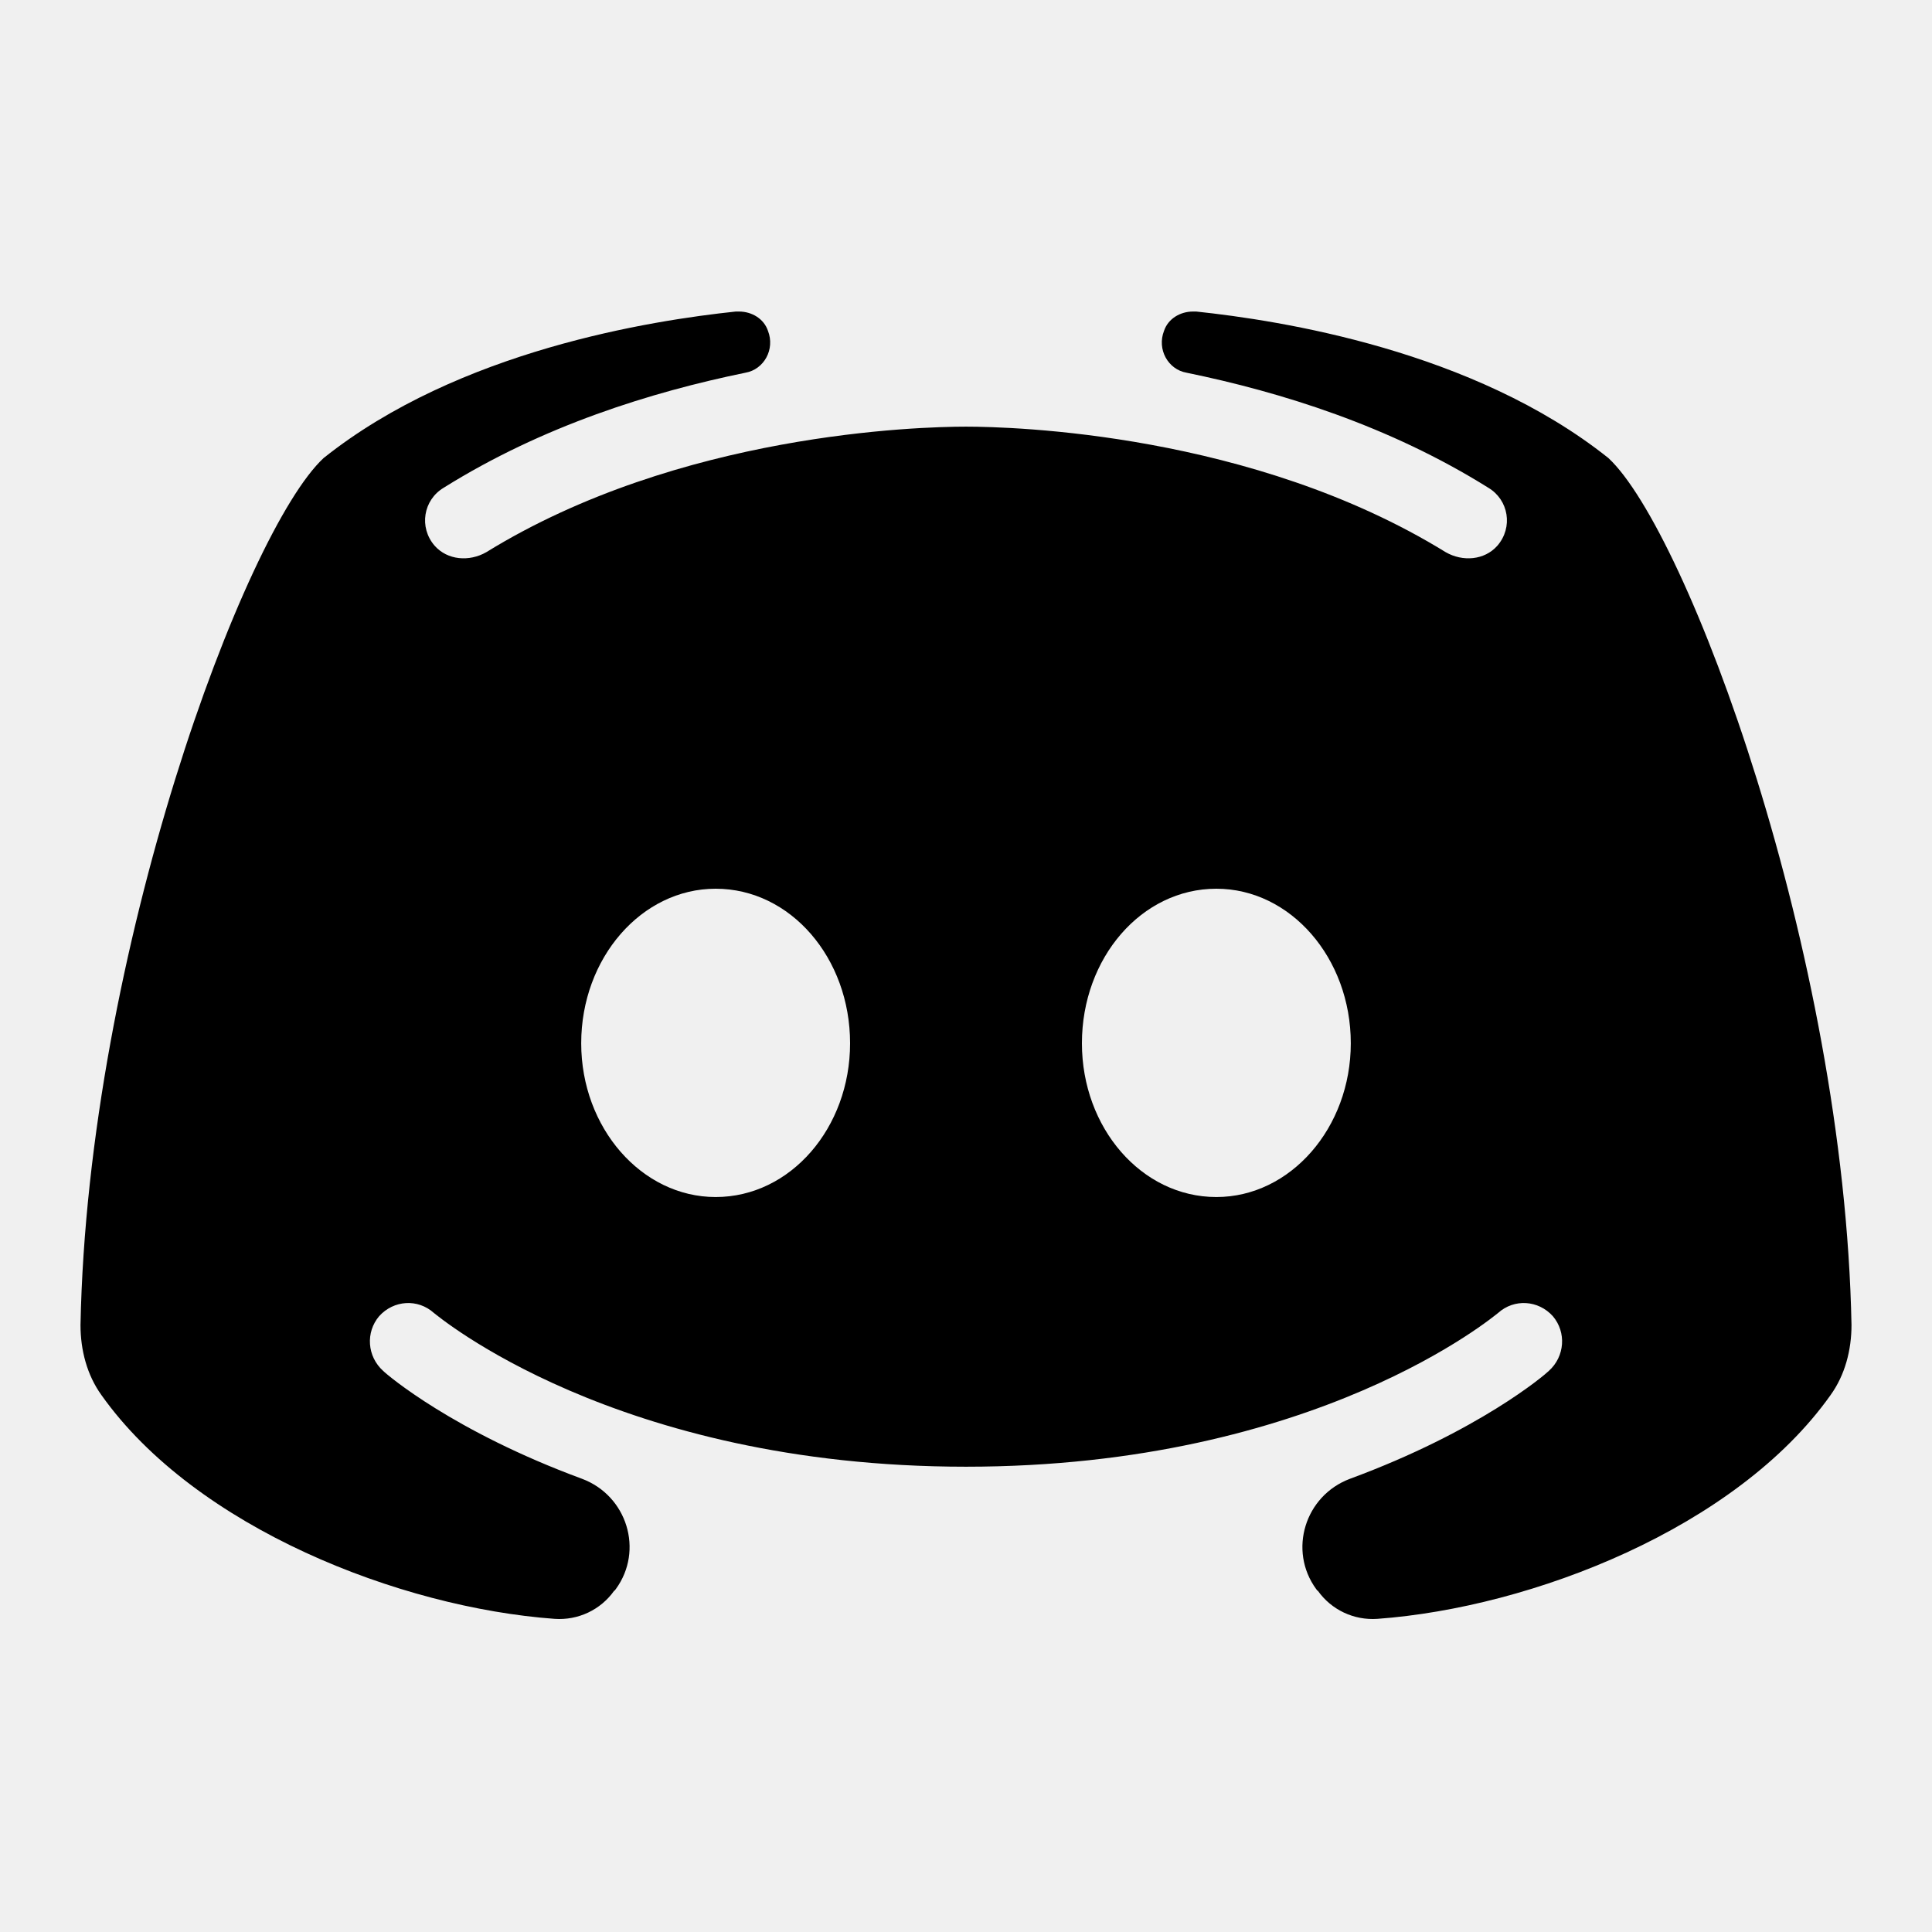
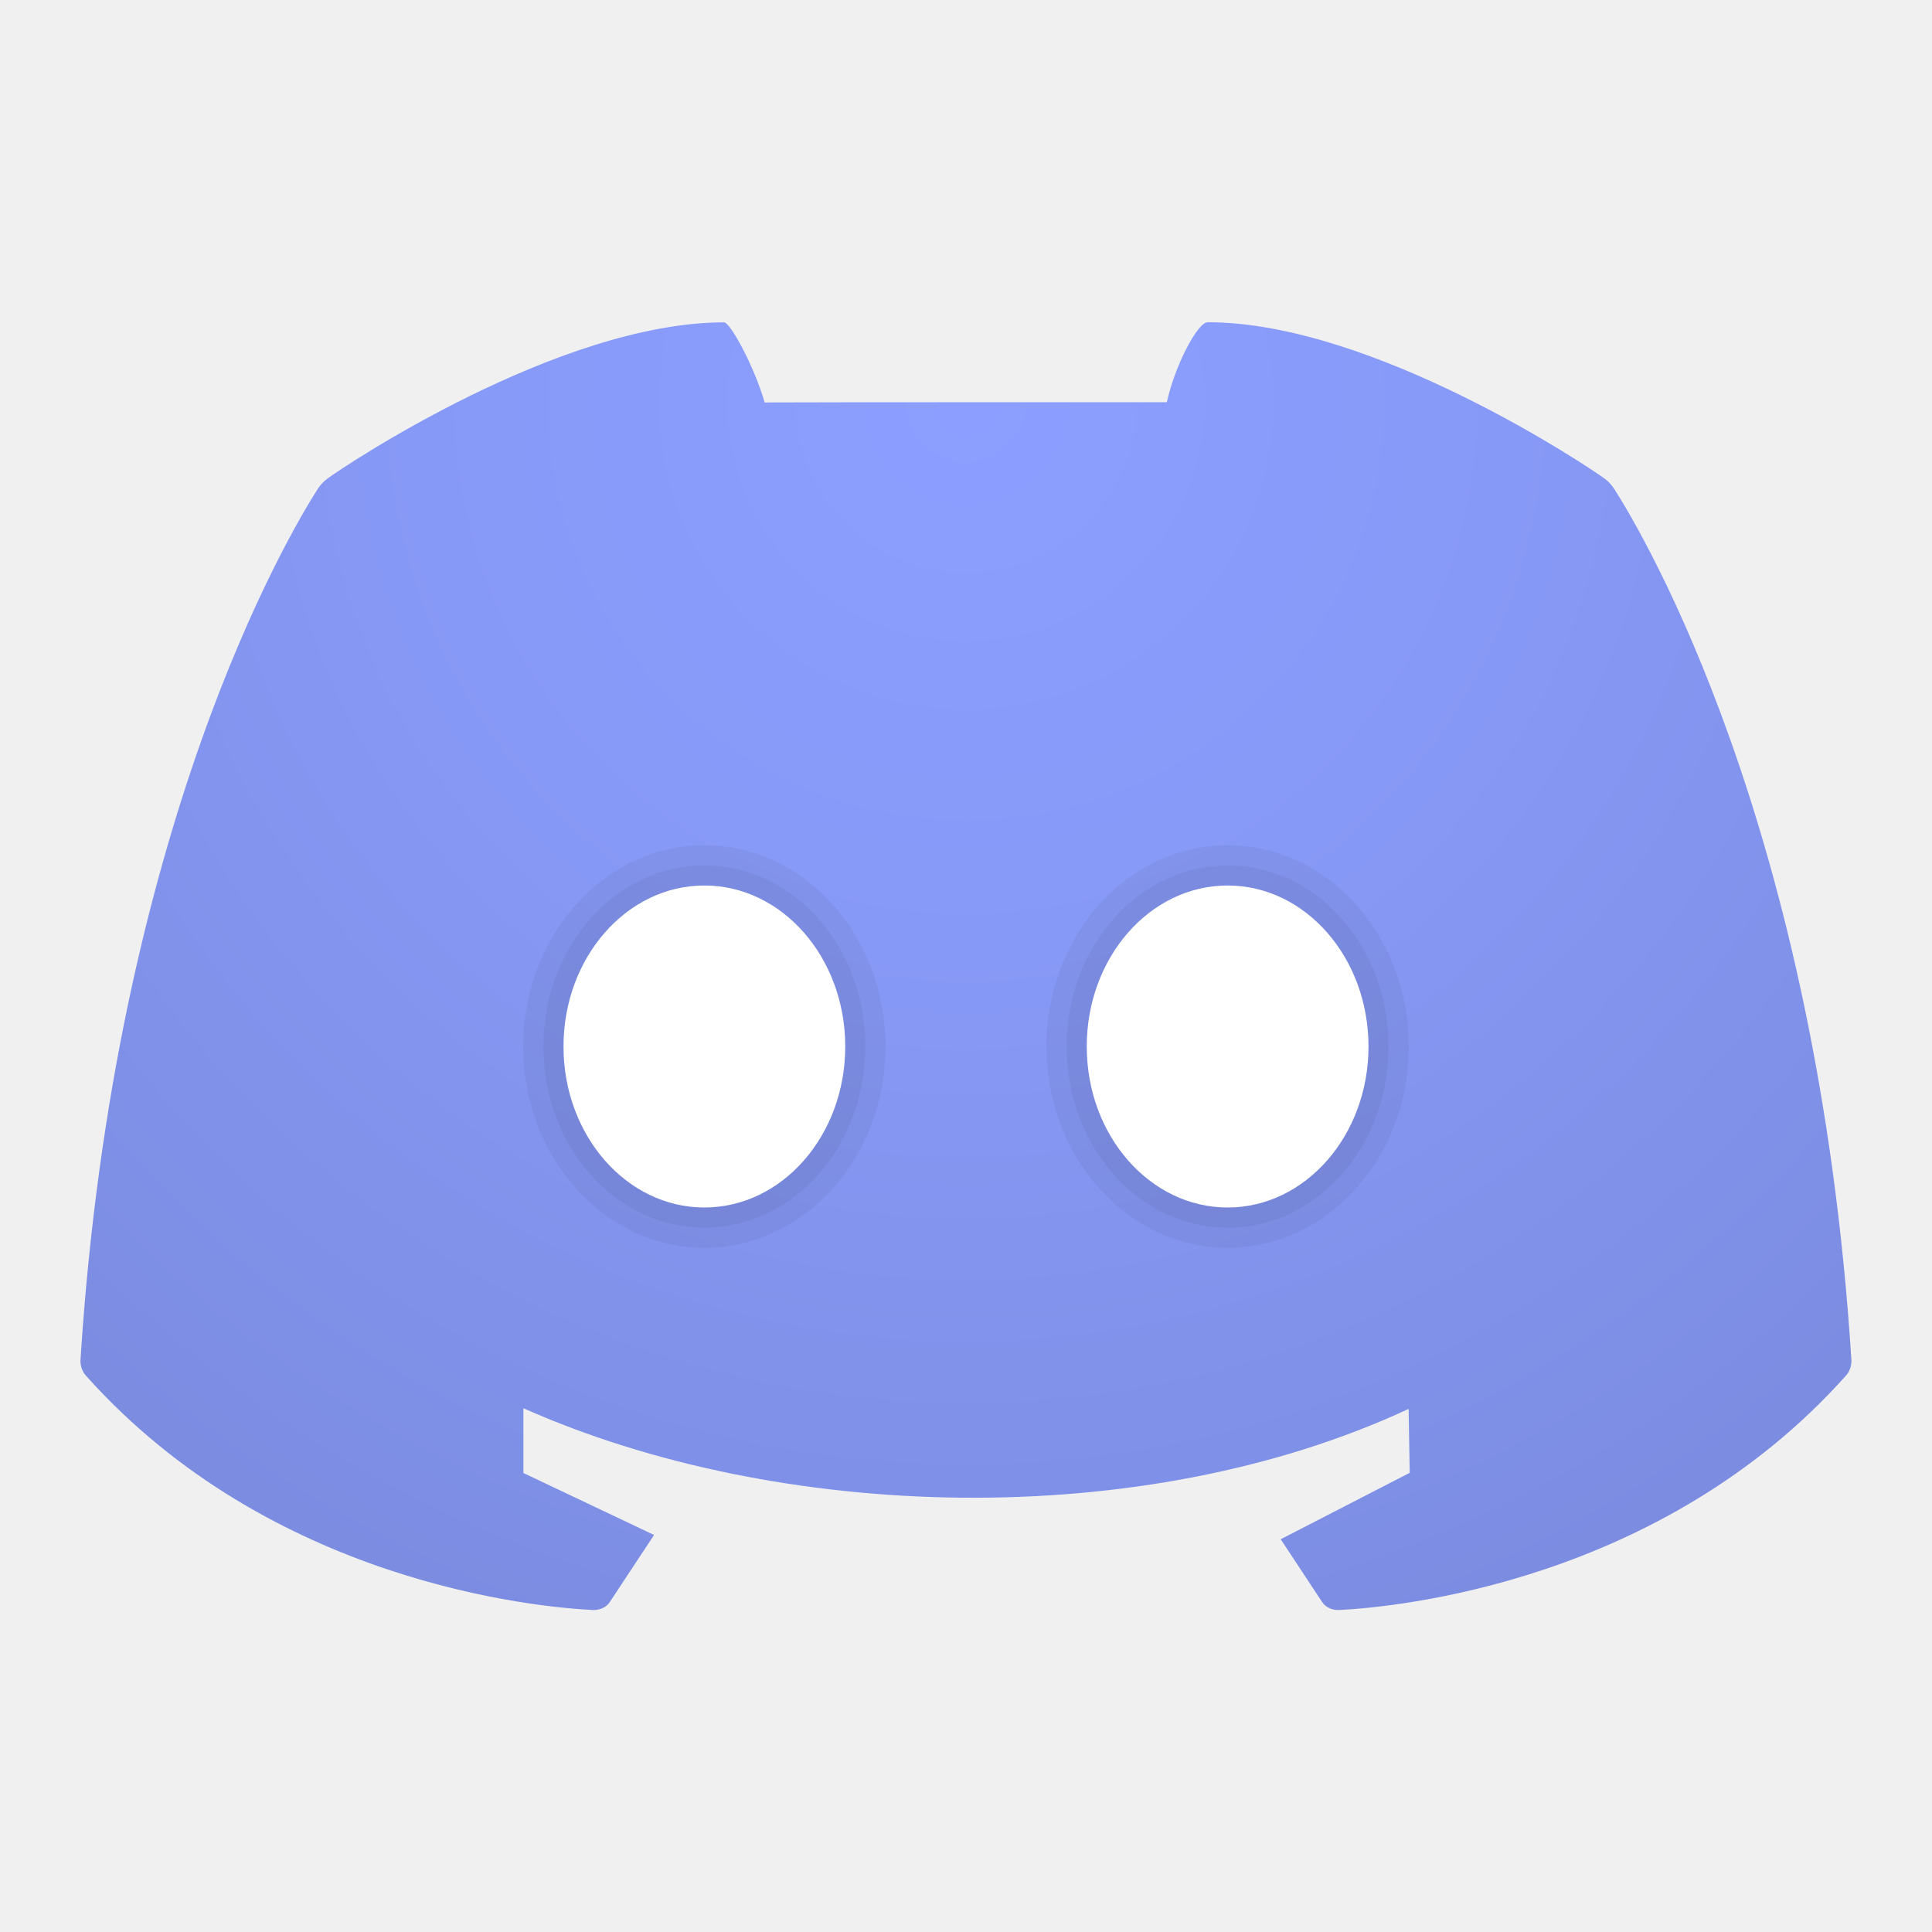
- <svg xmlns="http://www.w3.org/2000/svg" viewBox="0 0 24 24" width="24px" height="24px">
-   <path d="M19.98,5.69c-1.68-1.34-4.08-1.71-5.12-1.82h-0.04c-0.16,0-0.31,0.09-0.36,0.24c-0.09,0.23,0.05,0.48,0.28,0.52 c1.17,0.24,2.52,0.66,3.75,1.43c0.25,0.15,0.31,0.49,0.11,0.72c-0.16,0.18-0.43,0.2-0.64,0.08C15.56,5.38,12.58,5.3,12,5.3 S8.44,5.38,6.04,6.86C5.83,6.98,5.56,6.96,5.4,6.78C5.2,6.55,5.26,6.21,5.51,6.06c1.23-0.77,2.58-1.19,3.75-1.43 c0.23-0.04,0.37-0.29,0.28-0.52c-0.05-0.15-0.2-0.24-0.36-0.24H9.14C8.1,3.98,5.7,4.35,4.02,5.69C3.04,6.6,1.09,11.83,1,16.46 c0,0.31,0.08,0.62,0.26,0.87c1.17,1.65,3.71,2.64,5.63,2.78c0.29,0.02,0.57-0.11,0.74-0.35c0.01,0,0.01-0.01,0.02-0.02 c0.35-0.48,0.14-1.16-0.42-1.37c-1.6-0.59-2.42-1.29-2.47-1.34c-0.2-0.18-0.22-0.48-0.05-0.68c0.18-0.2,0.48-0.22,0.68-0.04 c0.03,0.02,2.25,1.91,6.61,1.91s6.58-1.89,6.61-1.91c0.2-0.18,0.5-0.16,0.68,0.04c0.17,0.2,0.15,0.5-0.05,0.68 c-0.05,0.05-0.87,0.75-2.47,1.34c-0.56,0.21-0.77,0.89-0.42,1.37c0.01,0.01,0.01,0.02,0.02,0.02c0.17,0.24,0.45,0.37,0.74,0.35 c1.92-0.14,4.46-1.13,5.63-2.78c0.18-0.25,0.26-0.56,0.26-0.87C22.91,11.83,20.96,6.6,19.98,5.69z M8.89,14.87 c-0.92,0-1.67-0.86-1.67-1.91c0-1.06,0.75-1.92,1.67-1.92c0.93,0,1.67,0.86,1.67,1.92C10.56,14.01,9.82,14.87,8.89,14.87z M15.11,14.87c-0.93,0-1.67-0.86-1.67-1.91c0-1.06,0.74-1.92,1.67-1.92c0.92,0,1.67,0.86,1.67,1.92 C16.78,14.01,16.03,14.87,15.11,14.87z" />
+ <svg xmlns="http://www.w3.org/2000/svg" viewBox="0 0 48 48" width="48px" height="48px">
+   <radialGradient id="Fr~bqA9iZI6v1mPZVXxEWa" cx="24" cy="560.111" r="32.253" gradientTransform="matrix(1 0 0 -1 0 570.11)" gradientUnits="userSpaceOnUse">
+     <stop offset="0" stop-color="#8c9eff" />
+     <stop offset=".368" stop-color="#889af8" />
+     <stop offset=".889" stop-color="#7e8fe6" />
+     <stop offset="1" stop-color="#7b8ce1" />
+   </radialGradient>
+   <path fill="url(#Fr~bqA9iZI6v1mPZVXxEWa)" d="M40.107,12.15c-0.065-0.102-0.139-0.182-0.236-0.255c-0.355-0.267-5.744-3.889-9.865-3.889 c-0.258,0-0.825,1.1-1.016,1.987c-1.994,0.002-7.996-0.003-9.993,0.006c-0.236-0.838-0.844-1.99-1.008-1.99 c-4.122,0-9.487,3.606-9.861,3.887c-0.097,0.073-0.17,0.153-0.236,0.255c-0.708,1.107-5.049,8.388-5.892,21.632 c-0.009,0.142,0.04,0.289,0.135,0.395C6.728,39.321,13.318,39.929,14.724,40c0.167,0.008,0.335-0.059,0.427-0.199l1.099-1.665 l-3.246-1.54v-1.609c6.329,2.817,15.356,3.104,21.993,0.017l0.027,1.588l-3.205,1.65l1.028,1.559c0.092,0.14,0.26,0.208,0.427,0.199 c1.407-0.072,7.996-0.679,12.588-5.823c0.095-0.106,0.144-0.253,0.135-0.395C45.156,20.538,40.815,13.257,40.107,12.15z" />
+   <ellipse cx="30.5" cy="26" opacity=".05" rx="4.5" ry="5" />
+   <ellipse cx="30.5" cy="26" opacity=".05" rx="4" ry="4.5" />
+   <ellipse cx="30.5" cy="26" fill="#fff" rx="3.5" ry="4" />
+   <ellipse cx="17.5" cy="26" opacity=".05" rx="4.5" ry="5" />
+   <ellipse cx="17.5" cy="26" opacity=".05" rx="4" ry="4.5" />
+   <ellipse cx="17.5" cy="26" fill="#fff" rx="3.5" ry="4" />
</svg>
